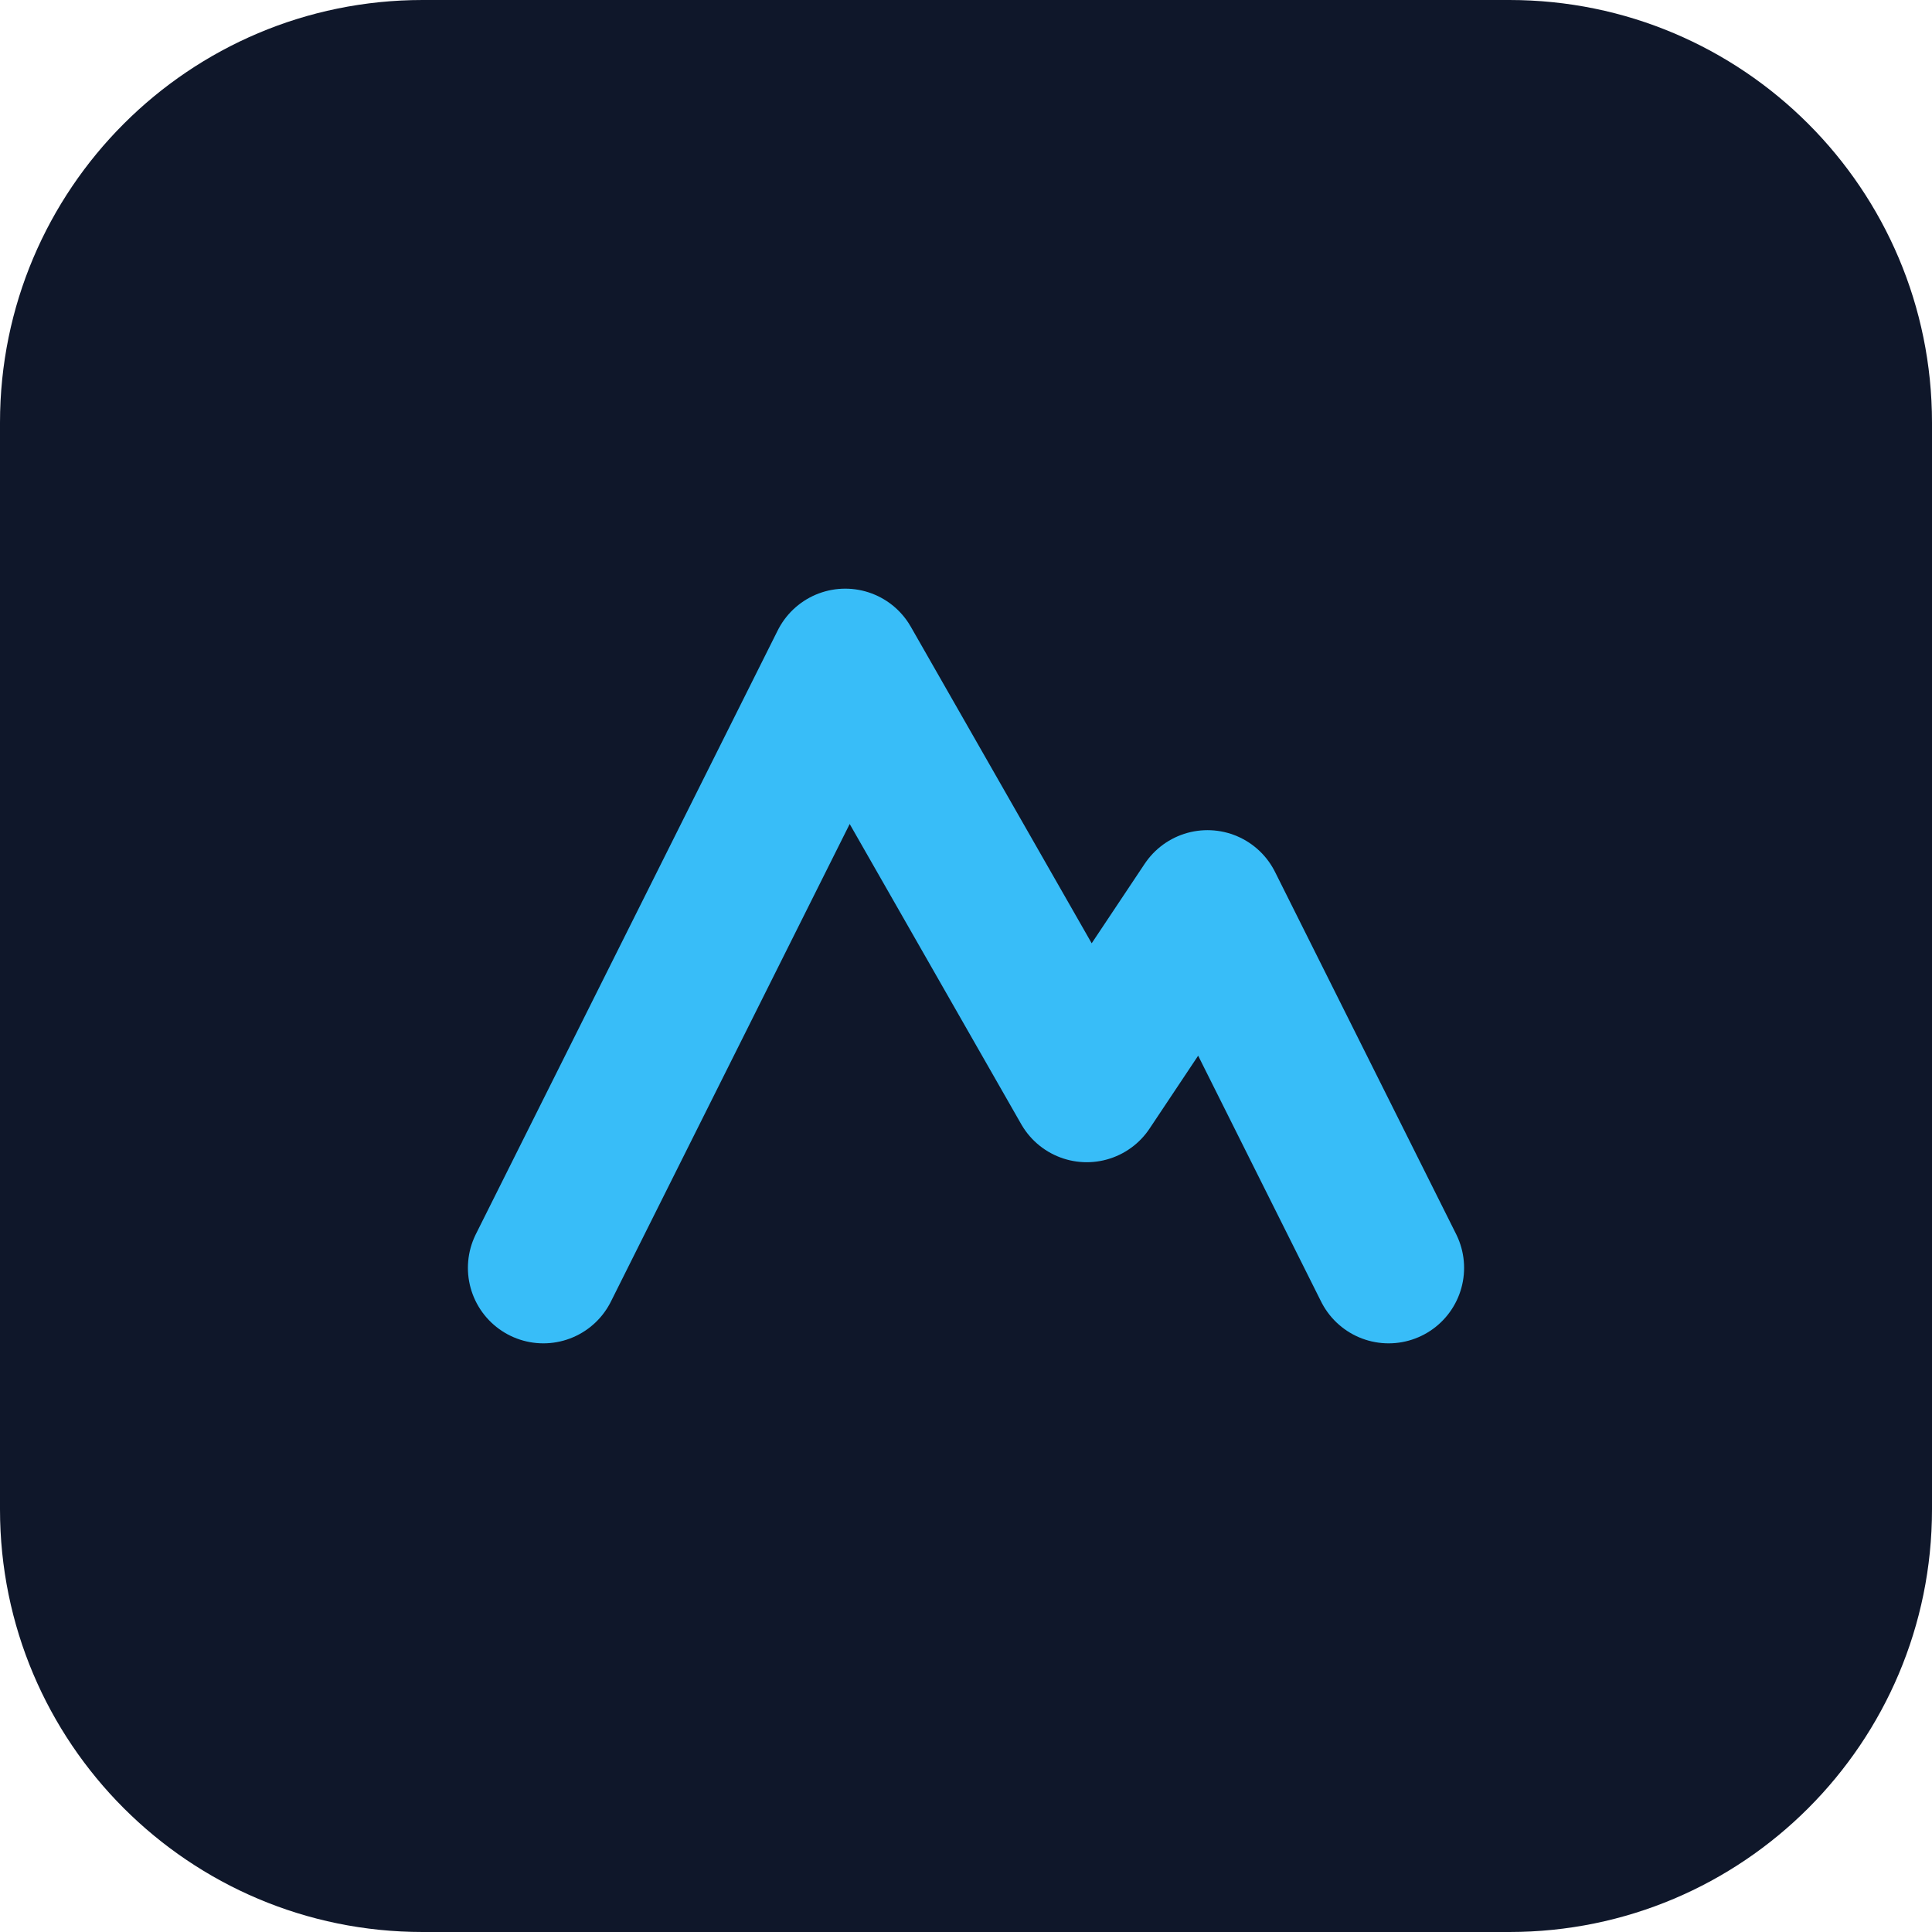
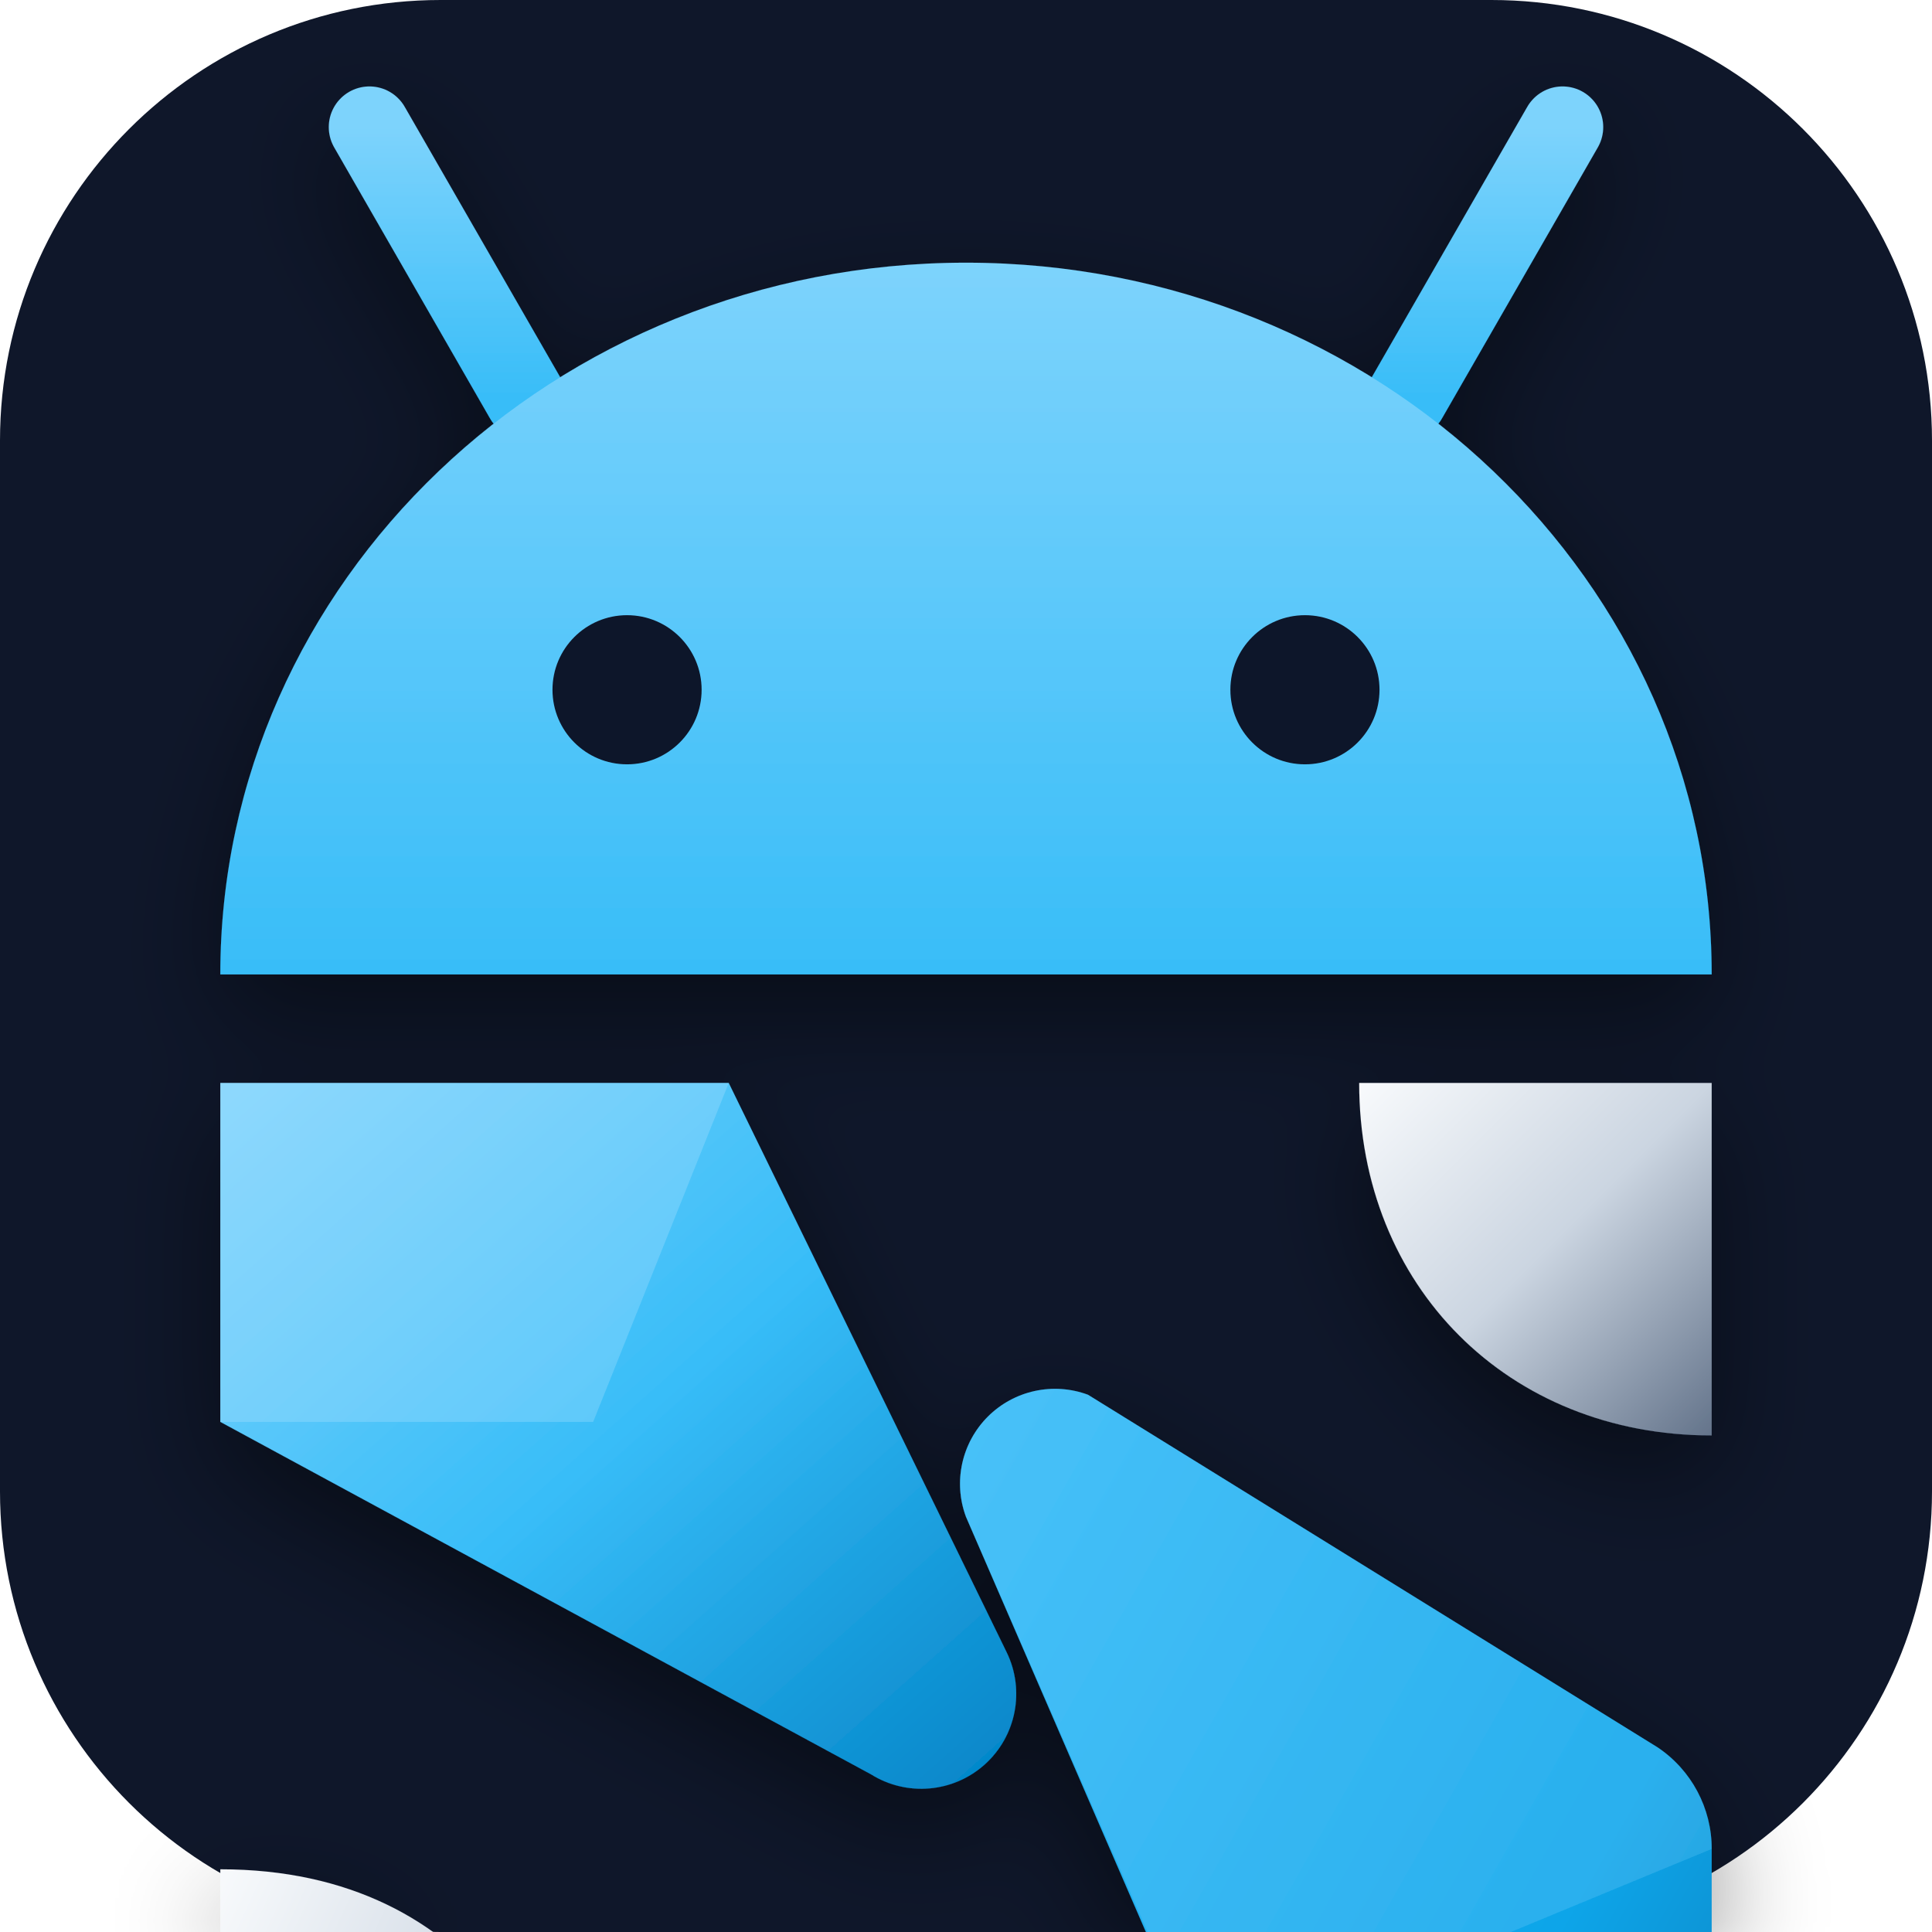
- <svg xmlns="http://www.w3.org/2000/svg" viewBox="0 0 32 32">
-   <rect width="32" height="32" rx="7" fill="#0f172a" />
-   <path d="M9 21l5-10 4 7 2-3 3 6" fill="none" stroke="#38bdf8" stroke-width="2.5" stroke-linecap="round" stroke-linejoin="round" />
+ <svg xmlns="http://www.w3.org/2000/svg" viewBox="286 44 228 228" role="img" aria-label="Sandroid">
+   <defs>
+     <linearGradient id="headGrad" x1="0%" y1="0%" x2="0%" y2="100%">
+       <stop offset="0%" stop-color="#7dd3fc" />
+       <stop offset="100%" stop-color="#38bdf8" />
+     </linearGradient>
+     <linearGradient id="blueGrad1" x1="0%" y1="0%" x2="100%" y2="100%">
+       <stop offset="0%" stop-color="#7dd3fc" />
+       <stop offset="50%" stop-color="#38bdf8" />
+       <stop offset="100%" stop-color="#0284c7" />
+     </linearGradient>
+     <linearGradient id="blueGrad2" x1="0%" y1="0%" x2="100%" y2="100%">
+       <stop offset="0%" stop-color="#38bdf8" />
+       <stop offset="60%" stop-color="#0ea5e9" />
+       <stop offset="100%" stop-color="#0369a1" />
+     </linearGradient>
+     <linearGradient id="blueGrad3" x1="0%" y1="0%" x2="100%" y2="0%">
+       <stop offset="0%" stop-color="#0284c7" />
+       <stop offset="100%" stop-color="#38bdf8" />
+     </linearGradient>
+     <linearGradient id="silverGrad" x1="0%" y1="0%" x2="100%" y2="100%">
+       <stop offset="0%" stop-color="#F8FAFC" />
+       <stop offset="50%" stop-color="#CBD5E1" />
+       <stop offset="100%" stop-color="#64748B" />
+     </linearGradient>
+     <filter id="dropShadow" x="-20%" y="-20%" width="140%" height="140%">
+       <feDropShadow dx="0" dy="6" stdDeviation="10" flood-color="#38bdf8" flood-opacity="0.22" />
+       <feDropShadow dx="0" dy="6" stdDeviation="8" flood-color="#000000" flood-opacity="0.45" />
+     </filter>
+   </defs>
+   <rect x="286" y="44" width="228" height="228" rx="52" fill="#0f172a" />
+   <g filter="url(#dropShadow)" transform="translate(160, -25) scale(0.8)">
+     <line x1="235" y1="145" x2="212" y2="105" stroke="url(#headGrad)" stroke-width="12" stroke-linecap="round" />
+     <line x1="365" y1="145" x2="388" y2="105" stroke="url(#headGrad)" stroke-width="12" stroke-linecap="round" />
+     <path d="M 190 230 A 110 105 0 0 1 410 230 Z" fill="url(#headGrad)" />
+     <circle cx="250" cy="188" r="11" fill="#0f172a" />
+     <circle cx="350" cy="188" r="11" fill="#0f172a" />
+     <path d="M 190 246 L 265 246 L 306 330 A 14 14 0 0 1 286 348 L 190 296 Z" fill="url(#blueGrad1)" />
+     <path d="M 190 246 L 265 246 L 245 296 L 190 296 Z" fill="#bae6fd" fill-opacity="0.28" />
+     <path d="M 358 246 L 410 246 L 410 298 C 380 298 358 276 358 246 Z" fill="url(#silverGrad)" />
+     <path d="M 318 292 L 402 344 A 18 18 0 0 1 410 359 L 410 412 C 410 436 392 465 355 488 L 352 430 L 300 310 A 14 14 0 0 1 318 292 Z" fill="url(#blueGrad2)" />
+     <path d="M 318 292 L 402 344 A 18 18 0 0 1 410 359 L 335 390 L 300 310 A 14 14 0 0 1 318 292 Z" fill="#7dd3fc" fill-opacity="0.25" />
+     <path d="M 190 362 C 228 362 244 392 244 422 L 190 478 Z" fill="url(#silverGrad)" />
+     <path d="M 248 430 L 332 430 C 344 430 348 440 348 460 C 348 478 340 488 326 488 L 196 488 Z" fill="url(#blueGrad3)" />
+   </g>
</svg>
